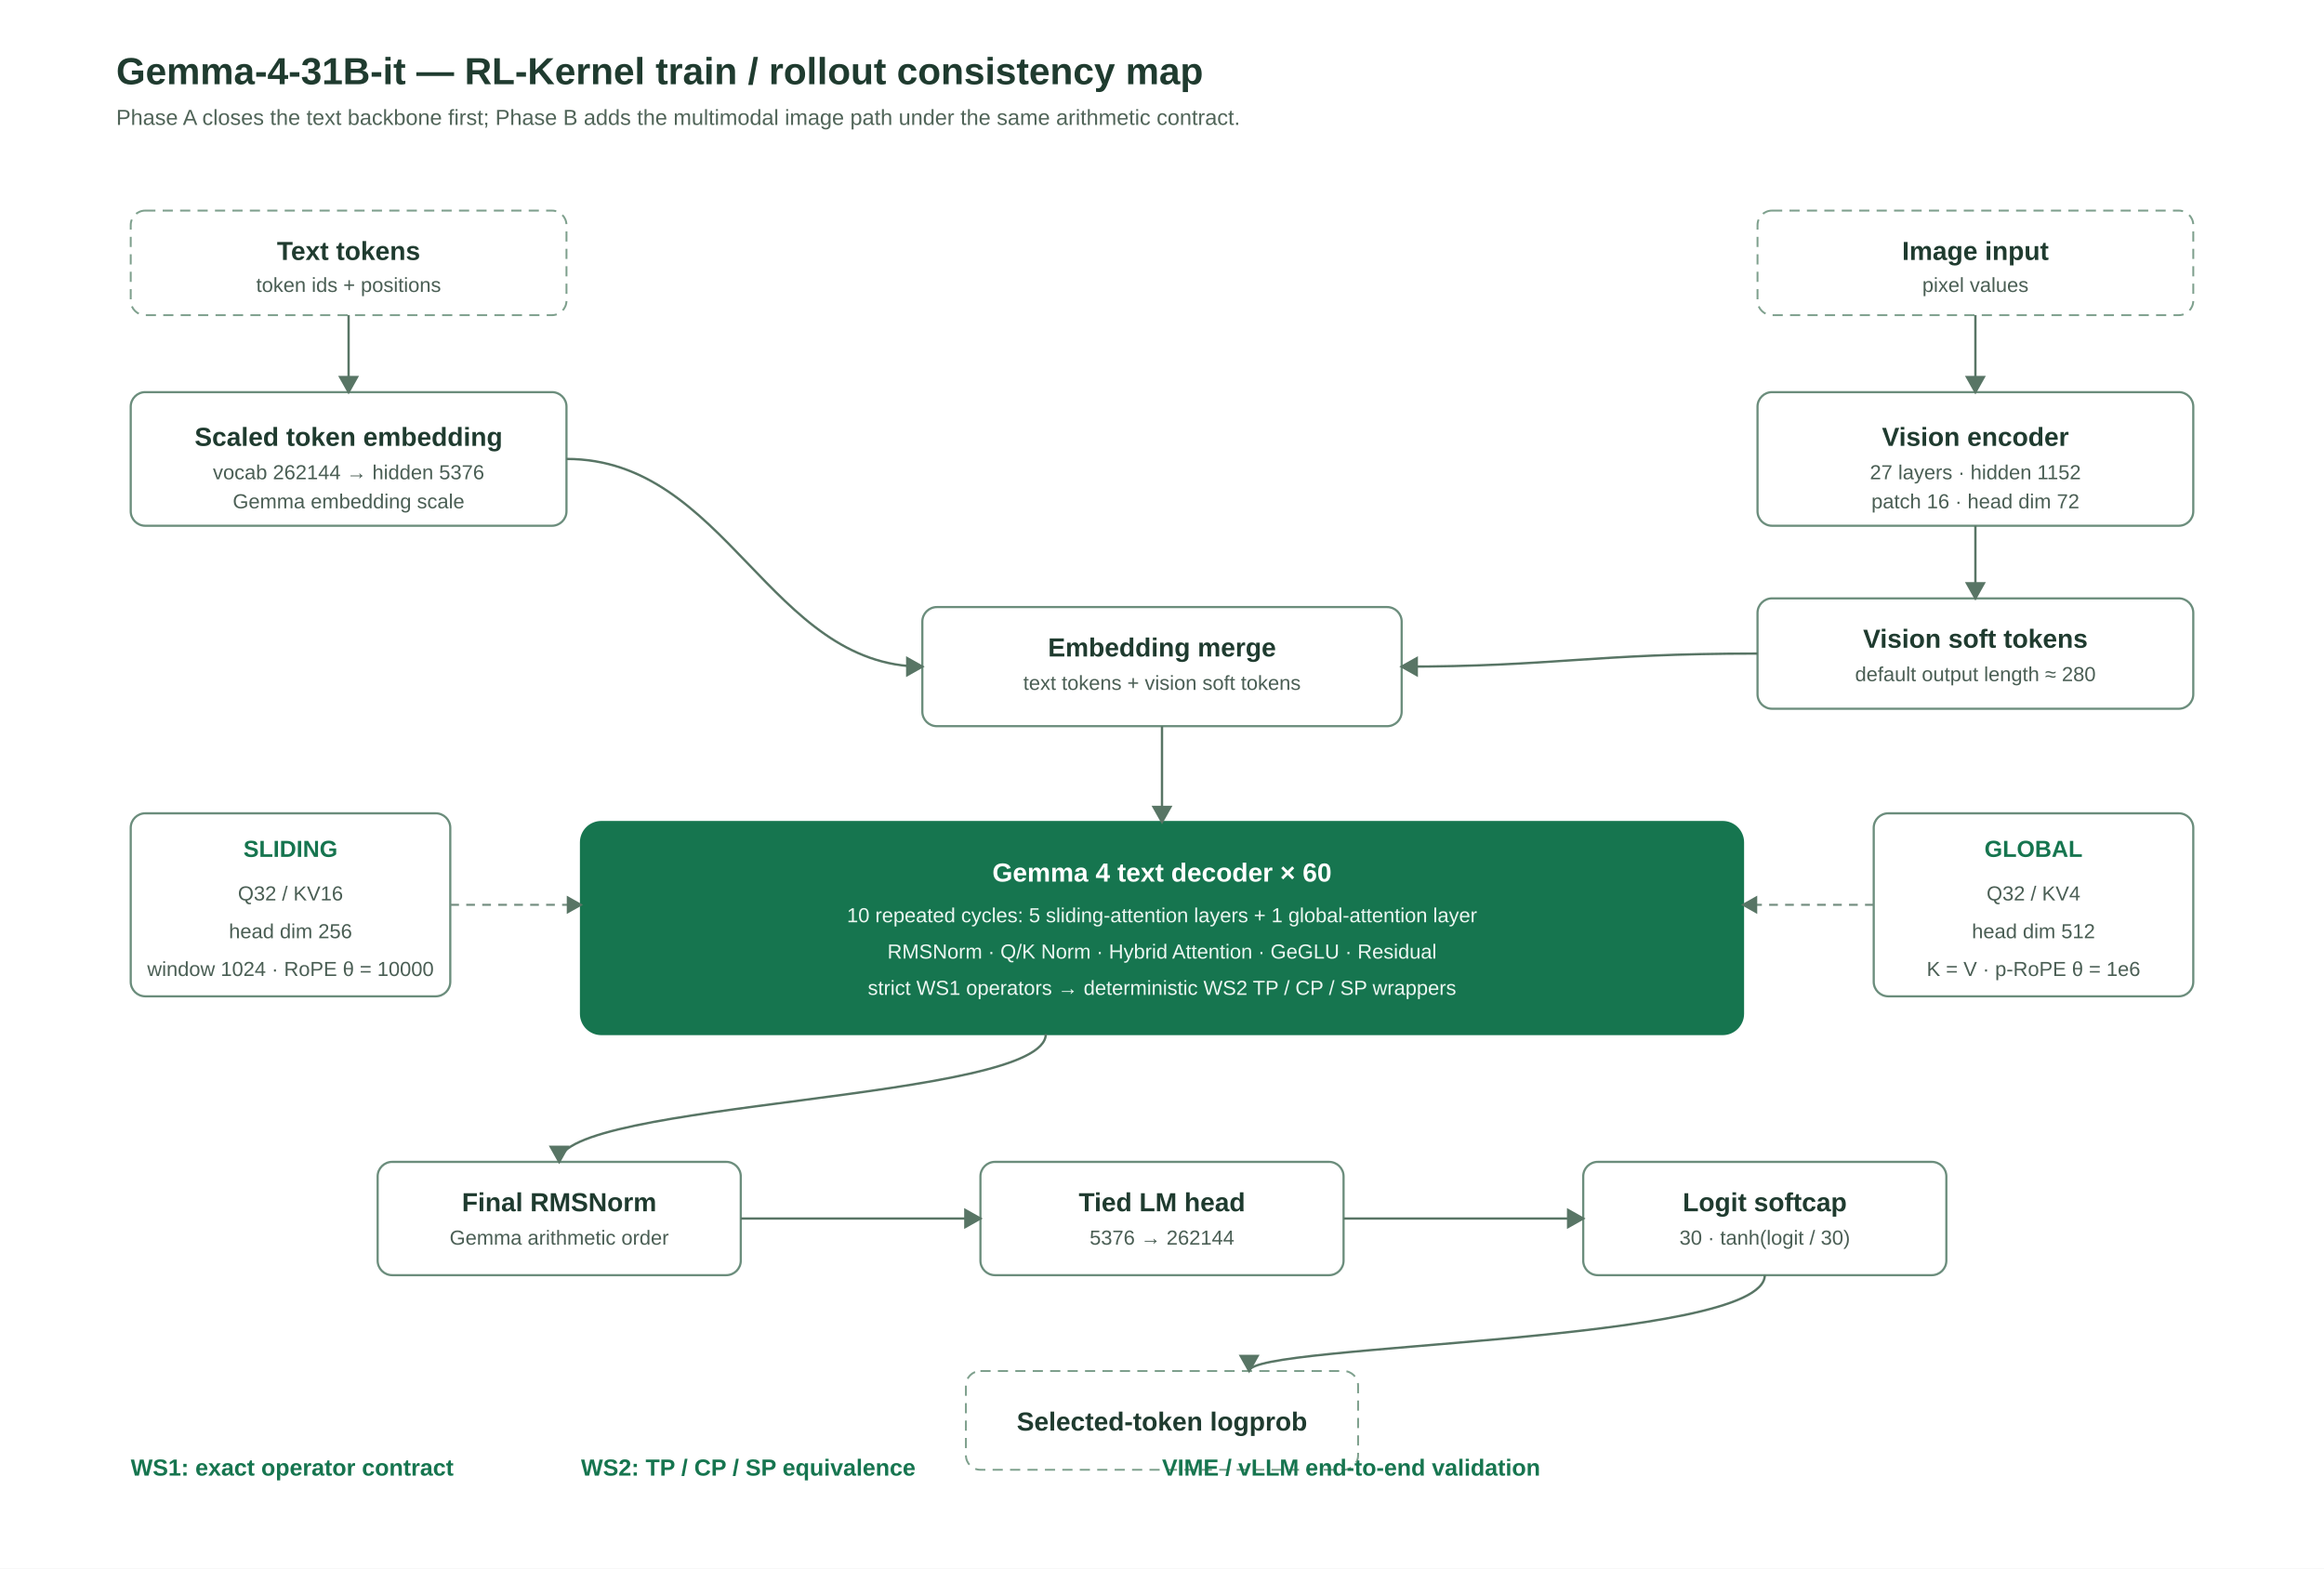
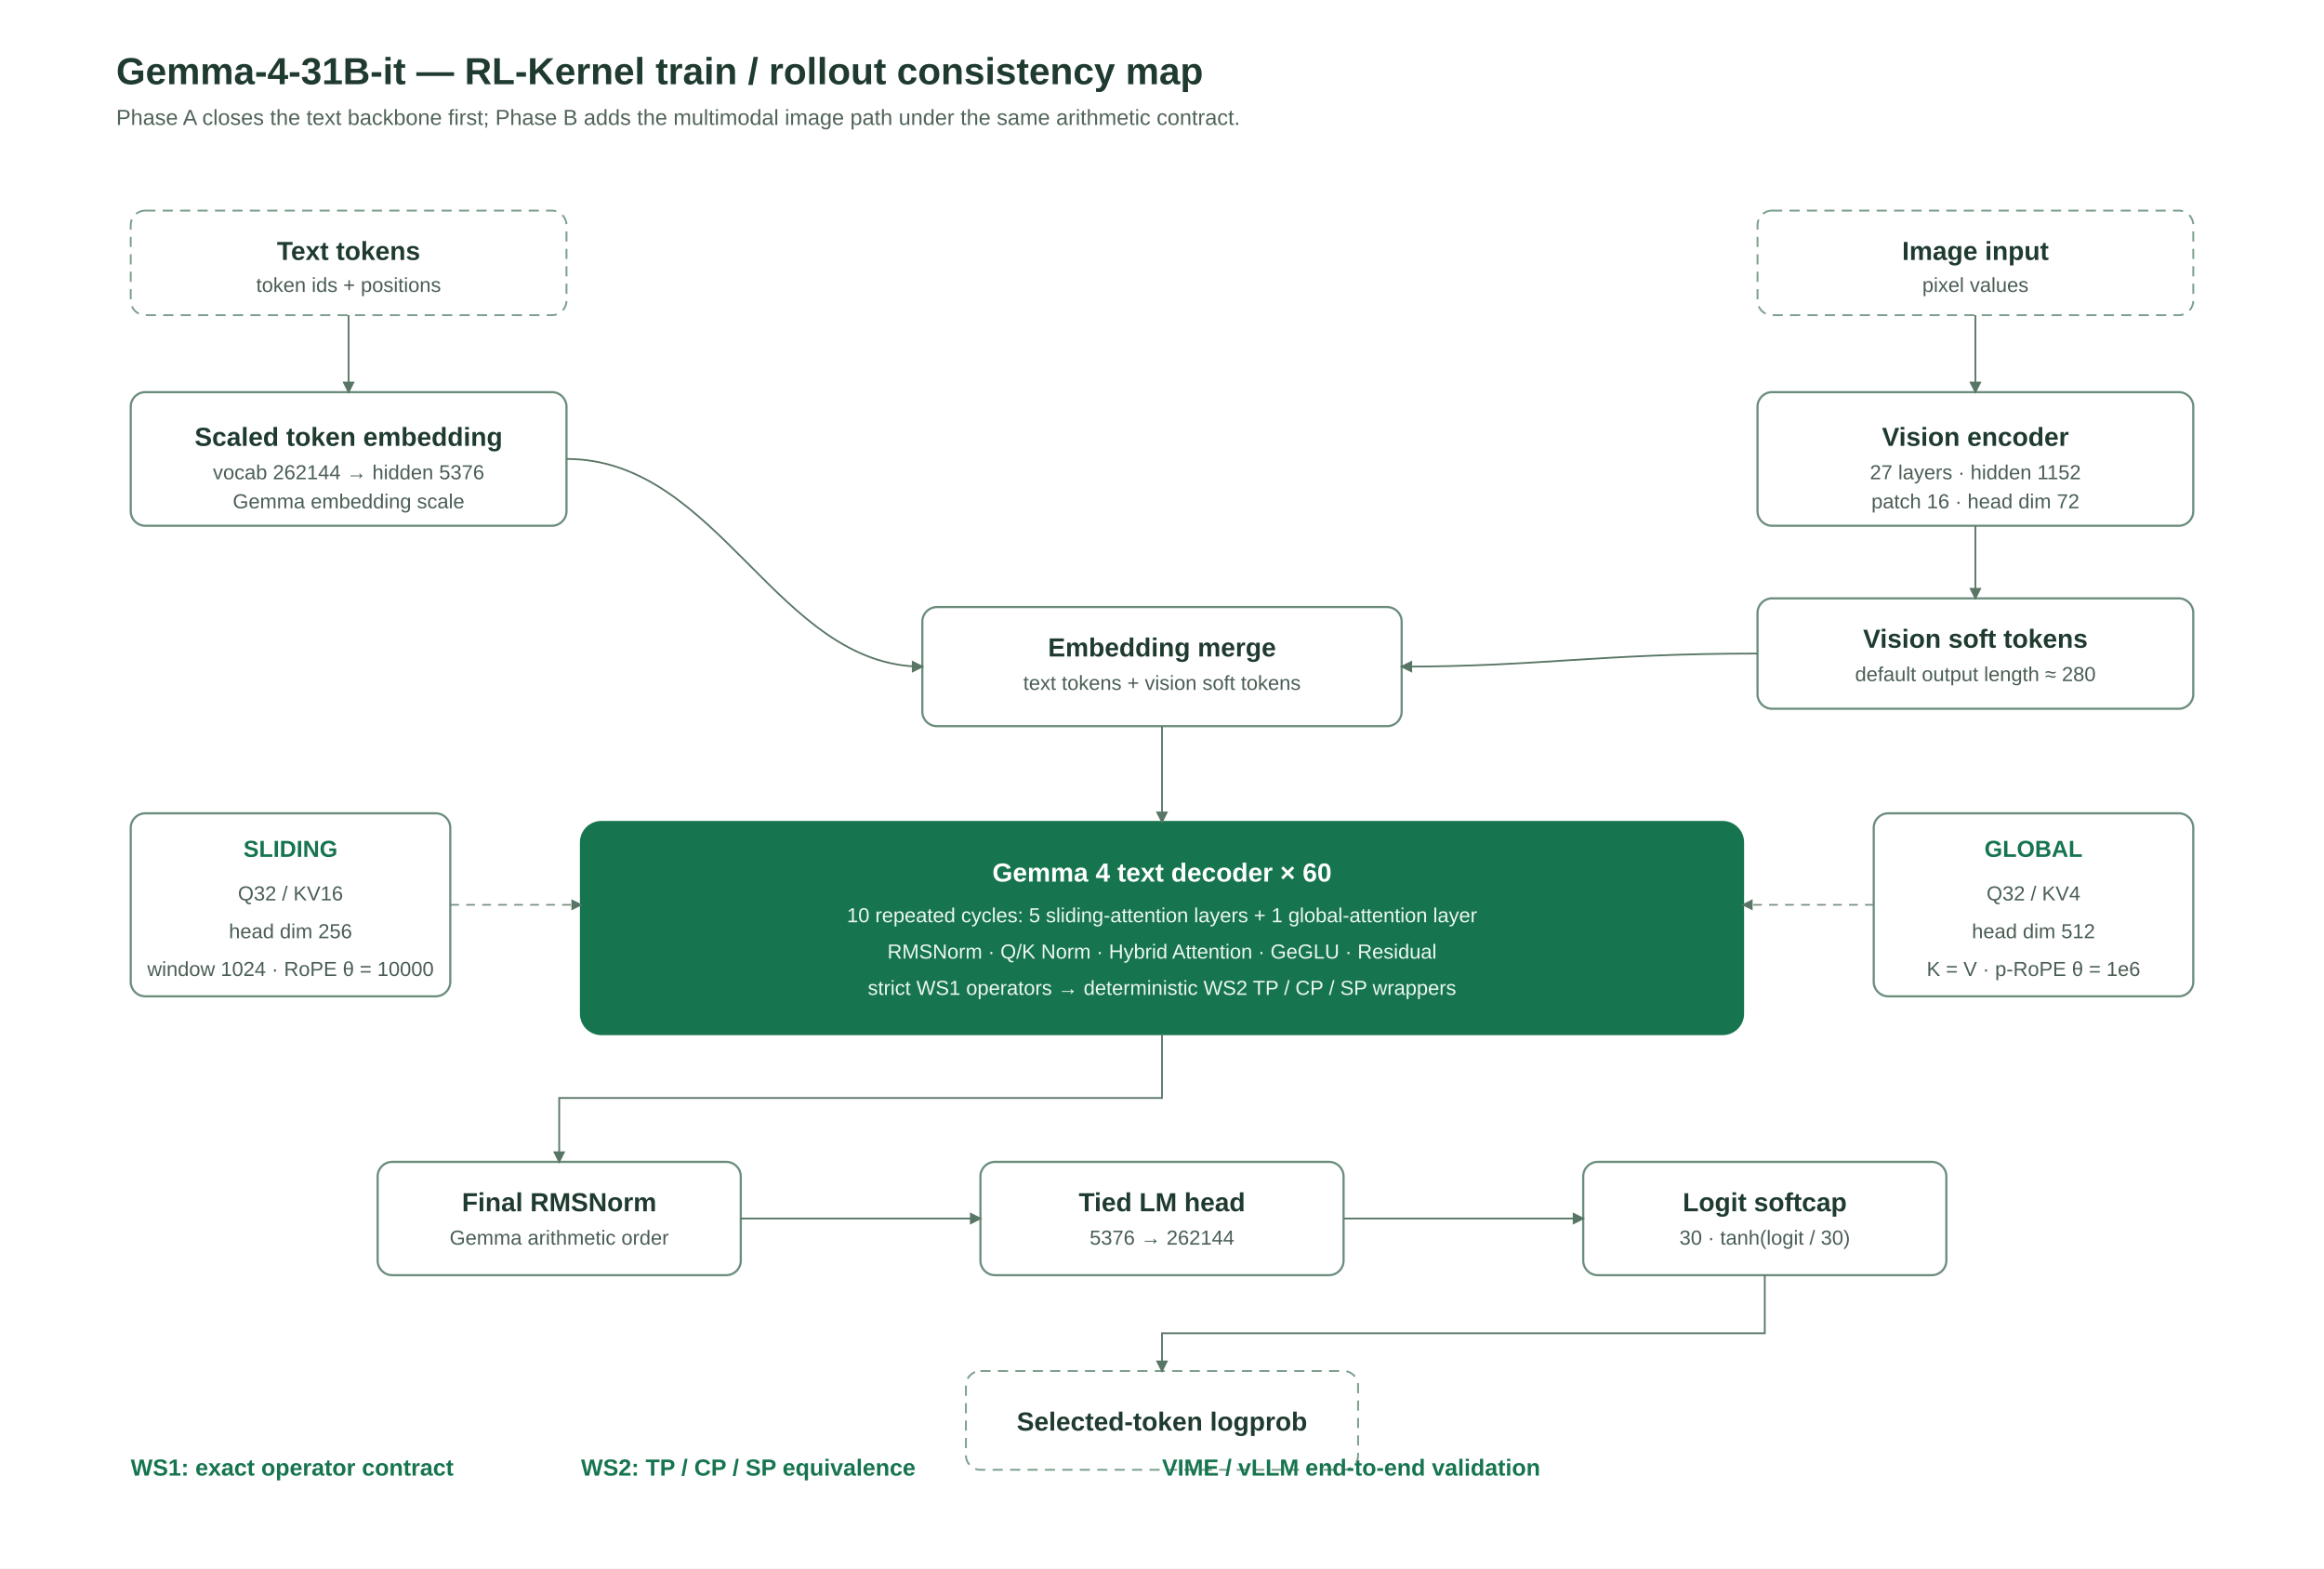
<svg xmlns="http://www.w3.org/2000/svg" width="1600" height="1080" viewBox="0 0 1600 1080">
  <defs>
    <style>
      .title { font-family: Arial, Helvetica, sans-serif; font-size: 26px; font-weight: 700; fill: #1f3b2f; }
      .subtitle { font-family: Arial, Helvetica, sans-serif; font-size: 15px; fill: #506458; }
      .box { fill: #ffffff; stroke: #6b8d7c; stroke-width: 1.5; }
      .dashbox { fill: #ffffff; stroke: #7ea08d; stroke-width: 1.3; stroke-dasharray: 7 5; }
      .core { fill: #16754f; stroke: #16754f; stroke-width: 1.5; }
      .label { font-family: Arial, Helvetica, sans-serif; font-size: 18px; font-weight: 700; fill: #1f3b2f; }
      .body { font-family: Arial, Helvetica, sans-serif; font-size: 14px; fill: #4a5e54; }
      .core1 { font-family: Arial, Helvetica, sans-serif; font-size: 18px; font-weight: 700; fill: #ffffff; }
      .core2 { font-family: Arial, Helvetica, sans-serif; font-size: 14px; fill: #ecf6f1; }
      .green { font-family: Arial, Helvetica, sans-serif; font-size: 16px; font-weight: 700; fill: #16754f; }
-       .line { stroke: #587565; stroke-width: 1.6; fill: none; }
-       .dash { stroke: #738d80; stroke-width: 1.4; stroke-dasharray: 6 5; fill: none; }
+       .line { stroke: #587565; stroke-width: 1.2; fill: none; }
+       .dash { stroke: #738d80; stroke-width: 1.1; stroke-dasharray: 6 5; fill: none; }
    </style>
-     <marker id="arrow" markerWidth="9" markerHeight="9" refX="7" refY="4.5" orient="auto" markerUnits="strokeWidth">
-       <path d="M0,0 L0,9 L8,4.5 z" fill="#587565" />
+     <marker id="arrow" markerWidth="7" markerHeight="7" refX="6" refY="3.5" orient="auto" markerUnits="strokeWidth">
+       <path d="M0,0 L0,7 L7,3.5 z" fill="#587565" />
    </marker>
  </defs>
  <rect x="0" y="0" width="1600" height="1080" fill="#ffffff" />
  <text class="title" x="80" y="58">Gemma-4-31B-it — RL-Kernel train / rollout consistency map</text>
  <text class="subtitle" x="80" y="86">Phase A closes the text backbone first; Phase B adds the multimodal image path under the same arithmetic contract.</text>
  <rect class="dashbox" x="90" y="145" width="300" height="72" rx="10" ry="10" />
  <text class="label" x="240" y="179" text-anchor="middle">Text tokens</text>
  <text class="body" x="240" y="201" text-anchor="middle">token ids + positions</text>
  <rect class="box" x="90" y="270" width="300" height="92" rx="10" ry="10" />
  <text class="label" x="240" y="307" text-anchor="middle">Scaled token embedding</text>
  <text class="body" x="240" y="330" text-anchor="middle">vocab 262144 → hidden 5376</text>
  <text class="body" x="240" y="350" text-anchor="middle">Gemma embedding scale</text>
  <rect class="dashbox" x="1210" y="145" width="300" height="72" rx="10" ry="10" />
  <text class="label" x="1360" y="179" text-anchor="middle">Image input</text>
  <text class="body" x="1360" y="201" text-anchor="middle">pixel values</text>
  <rect class="box" x="1210" y="270" width="300" height="92" rx="10" ry="10" />
  <text class="label" x="1360" y="307" text-anchor="middle">Vision encoder</text>
  <text class="body" x="1360" y="330" text-anchor="middle">27 layers · hidden 1152</text>
  <text class="body" x="1360" y="350" text-anchor="middle">patch 16 · head dim 72</text>
  <rect class="box" x="1210" y="412" width="300" height="76" rx="10" ry="10" />
  <text class="label" x="1360" y="446" text-anchor="middle">Vision soft tokens</text>
  <text class="body" x="1360" y="469" text-anchor="middle">default output length ≈ 280</text>
  <rect class="box" x="635" y="418" width="330" height="82" rx="10" ry="10" />
  <text class="label" x="800" y="452" text-anchor="middle">Embedding merge</text>
  <text class="body" x="800" y="475" text-anchor="middle">text tokens + vision soft tokens</text>
  <rect class="core" x="400" y="566" width="800" height="146" rx="14" ry="14" />
  <text class="core1" x="800" y="607" text-anchor="middle">Gemma 4 text decoder × 60</text>
  <text class="core2" x="800" y="635" text-anchor="middle">10 repeated cycles: 5 sliding-attention layers + 1 global-attention layer</text>
  <text class="core2" x="800" y="660" text-anchor="middle">RMSNorm · Q/K Norm · Hybrid Attention · GeGLU · Residual</text>
  <text class="core2" x="800" y="685" text-anchor="middle">strict WS1 operators → deterministic WS2 TP / CP / SP wrappers</text>
  <rect class="box" x="90" y="560" width="220" height="126" rx="10" ry="10" />
  <text class="green" x="200" y="590" text-anchor="middle">SLIDING</text>
  <text class="body" x="200" y="620" text-anchor="middle">Q32 / KV16</text>
  <text class="body" x="200" y="646" text-anchor="middle">head dim 256</text>
  <text class="body" x="200" y="672" text-anchor="middle">window 1024 · RoPE θ = 10000</text>
  <rect class="box" x="1290" y="560" width="220" height="126" rx="10" ry="10" />
  <text class="green" x="1400" y="590" text-anchor="middle">GLOBAL</text>
  <text class="body" x="1400" y="620" text-anchor="middle">Q32 / KV4</text>
  <text class="body" x="1400" y="646" text-anchor="middle">head dim 512</text>
  <text class="body" x="1400" y="672" text-anchor="middle">K = V · p-RoPE θ = 1e6</text>
  <rect class="box" x="260" y="800" width="250" height="78" rx="10" ry="10" />
  <text class="label" x="385" y="834" text-anchor="middle">Final RMSNorm</text>
  <text class="body" x="385" y="857" text-anchor="middle">Gemma arithmetic order</text>
  <rect class="box" x="675" y="800" width="250" height="78" rx="10" ry="10" />
  <text class="label" x="800" y="834" text-anchor="middle">Tied LM head</text>
  <text class="body" x="800" y="857" text-anchor="middle">5376 → 262144</text>
  <rect class="box" x="1090" y="800" width="250" height="78" rx="10" ry="10" />
  <text class="label" x="1215" y="834" text-anchor="middle">Logit softcap</text>
  <text class="body" x="1215" y="857" text-anchor="middle">30 · tanh(logit / 30)</text>
  <rect class="dashbox" x="665" y="944" width="270" height="68" rx="10" ry="10" />
  <text class="label" x="800" y="985" text-anchor="middle">Selected-token logprob</text>
  <text class="green" x="90" y="1016">WS1: exact operator contract</text>
  <text class="green" x="400" y="1016">WS2: TP / CP / SP equivalence</text>
  <text class="green" x="800" y="1016">VIME / vLLM end-to-end validation</text>
  <line class="line" x1="240" y1="217" x2="240" y2="270" marker-end="url(#arrow)" />
  <line class="line" x1="1360" y1="217" x2="1360" y2="270" marker-end="url(#arrow)" />
  <line class="line" x1="1360" y1="362" x2="1360" y2="412" marker-end="url(#arrow)" />
-   <path class="line" d="M390 316 C500 316 530 459 635 459" marker-end="url(#arrow)" />
-   <path class="line" d="M1210 450 C1095 450 1070 459 965 459" marker-end="url(#arrow)" />
+   <path class="line" d="M390 316 C495 316 535 459 635 459" marker-end="url(#arrow)" />
+   <path class="line" d="M1210 450 C1100 450 1060 459 965 459" marker-end="url(#arrow)" />
  <line class="line" x1="800" y1="500" x2="800" y2="566" marker-end="url(#arrow)" />
  <line class="dash" x1="310" y1="623" x2="400" y2="623" marker-end="url(#arrow)" />
  <line class="dash" x1="1290" y1="623" x2="1200" y2="623" marker-end="url(#arrow)" />
-   <path class="line" d="M720 712 C720 758 385 758 385 800" marker-end="url(#arrow)" />
+   <path class="line" d="M800 712 L800 756 L385 756 L385 800" marker-end="url(#arrow)" />
  <line class="line" x1="510" y1="839" x2="675" y2="839" marker-end="url(#arrow)" />
  <line class="line" x1="925" y1="839" x2="1090" y2="839" marker-end="url(#arrow)" />
-   <path class="line" d="M1215 878 C1215 925 860 925 860 944" marker-end="url(#arrow)" />
+   <path class="line" d="M1215 878 L1215 918 L800 918 L800 944" marker-end="url(#arrow)" />
</svg>
